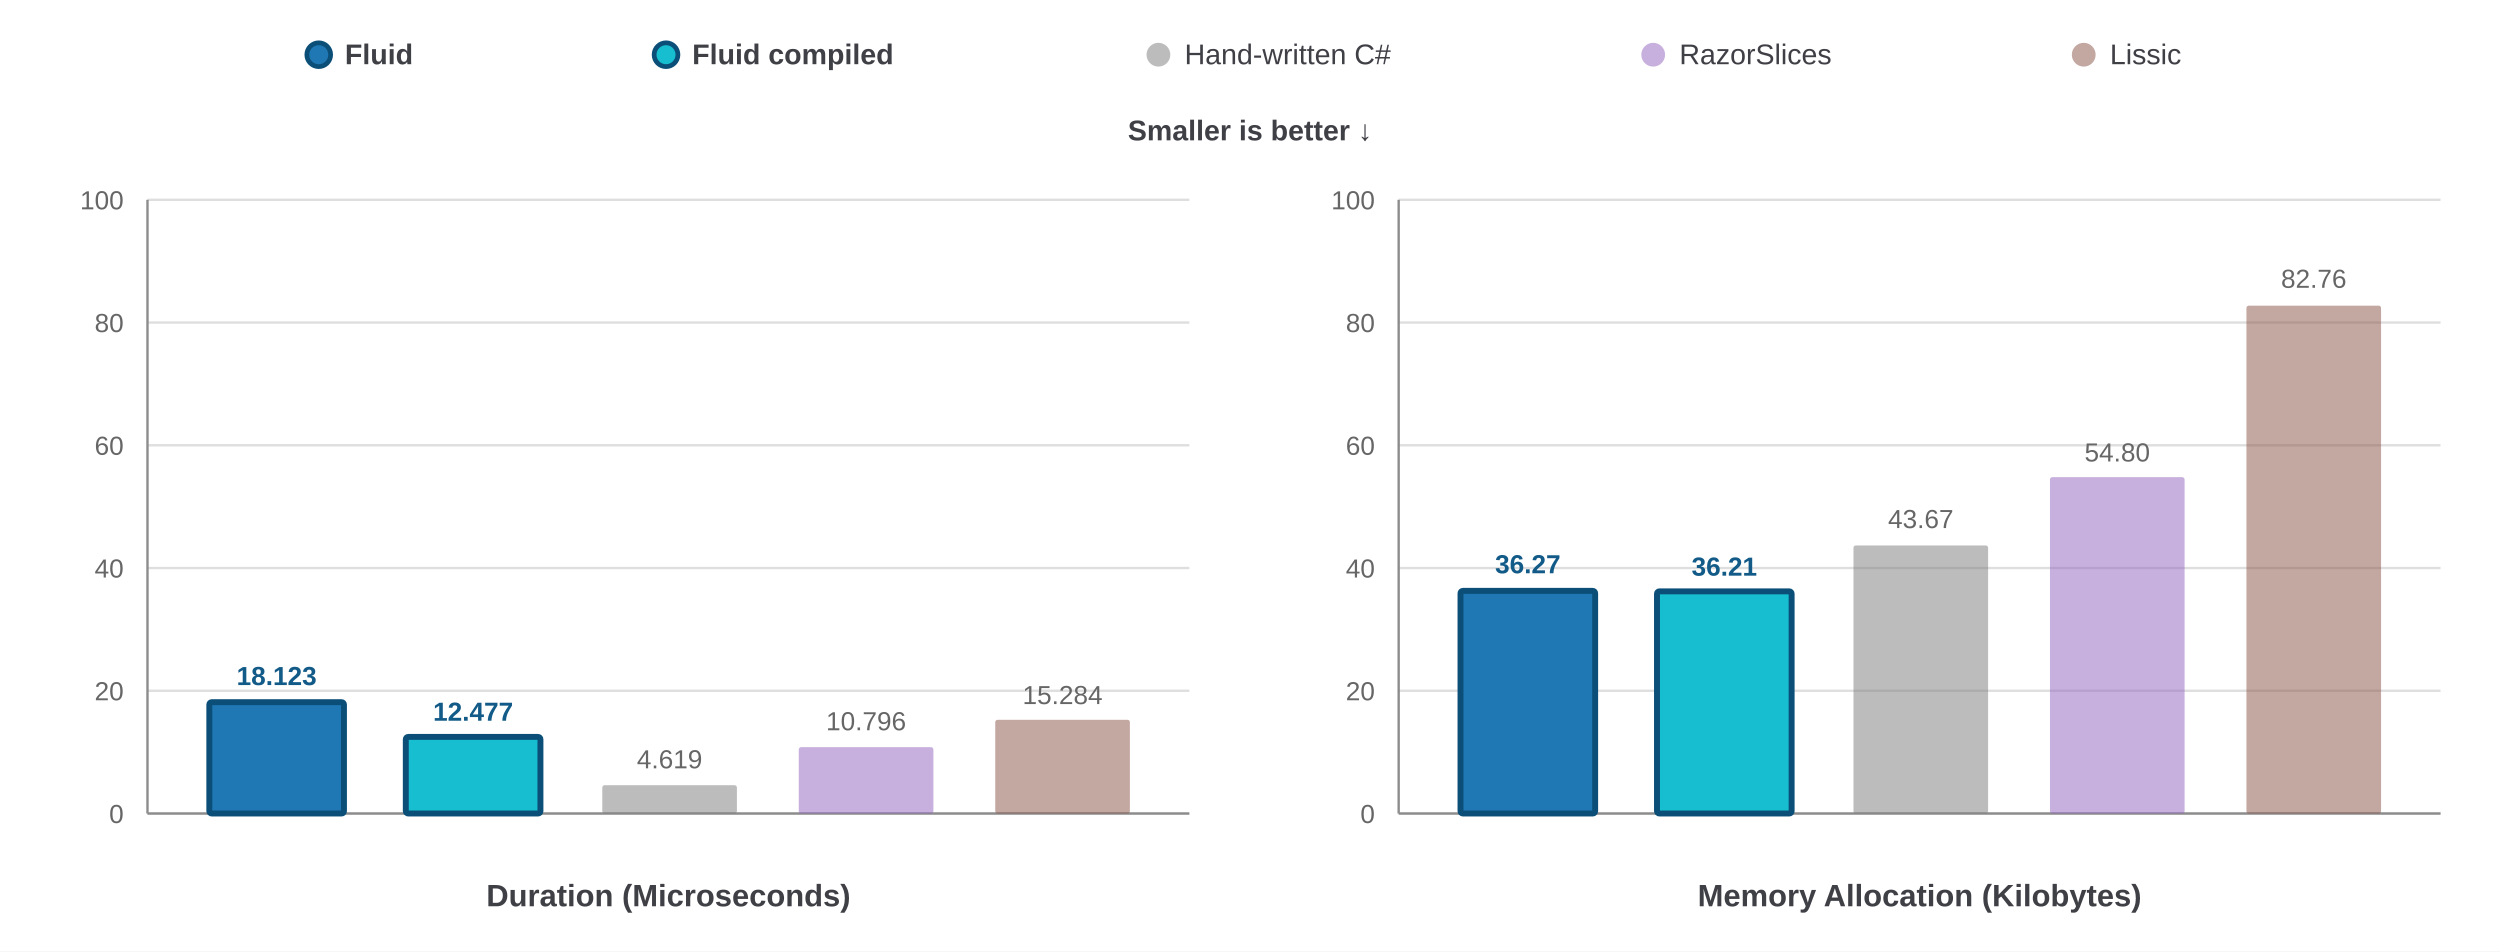
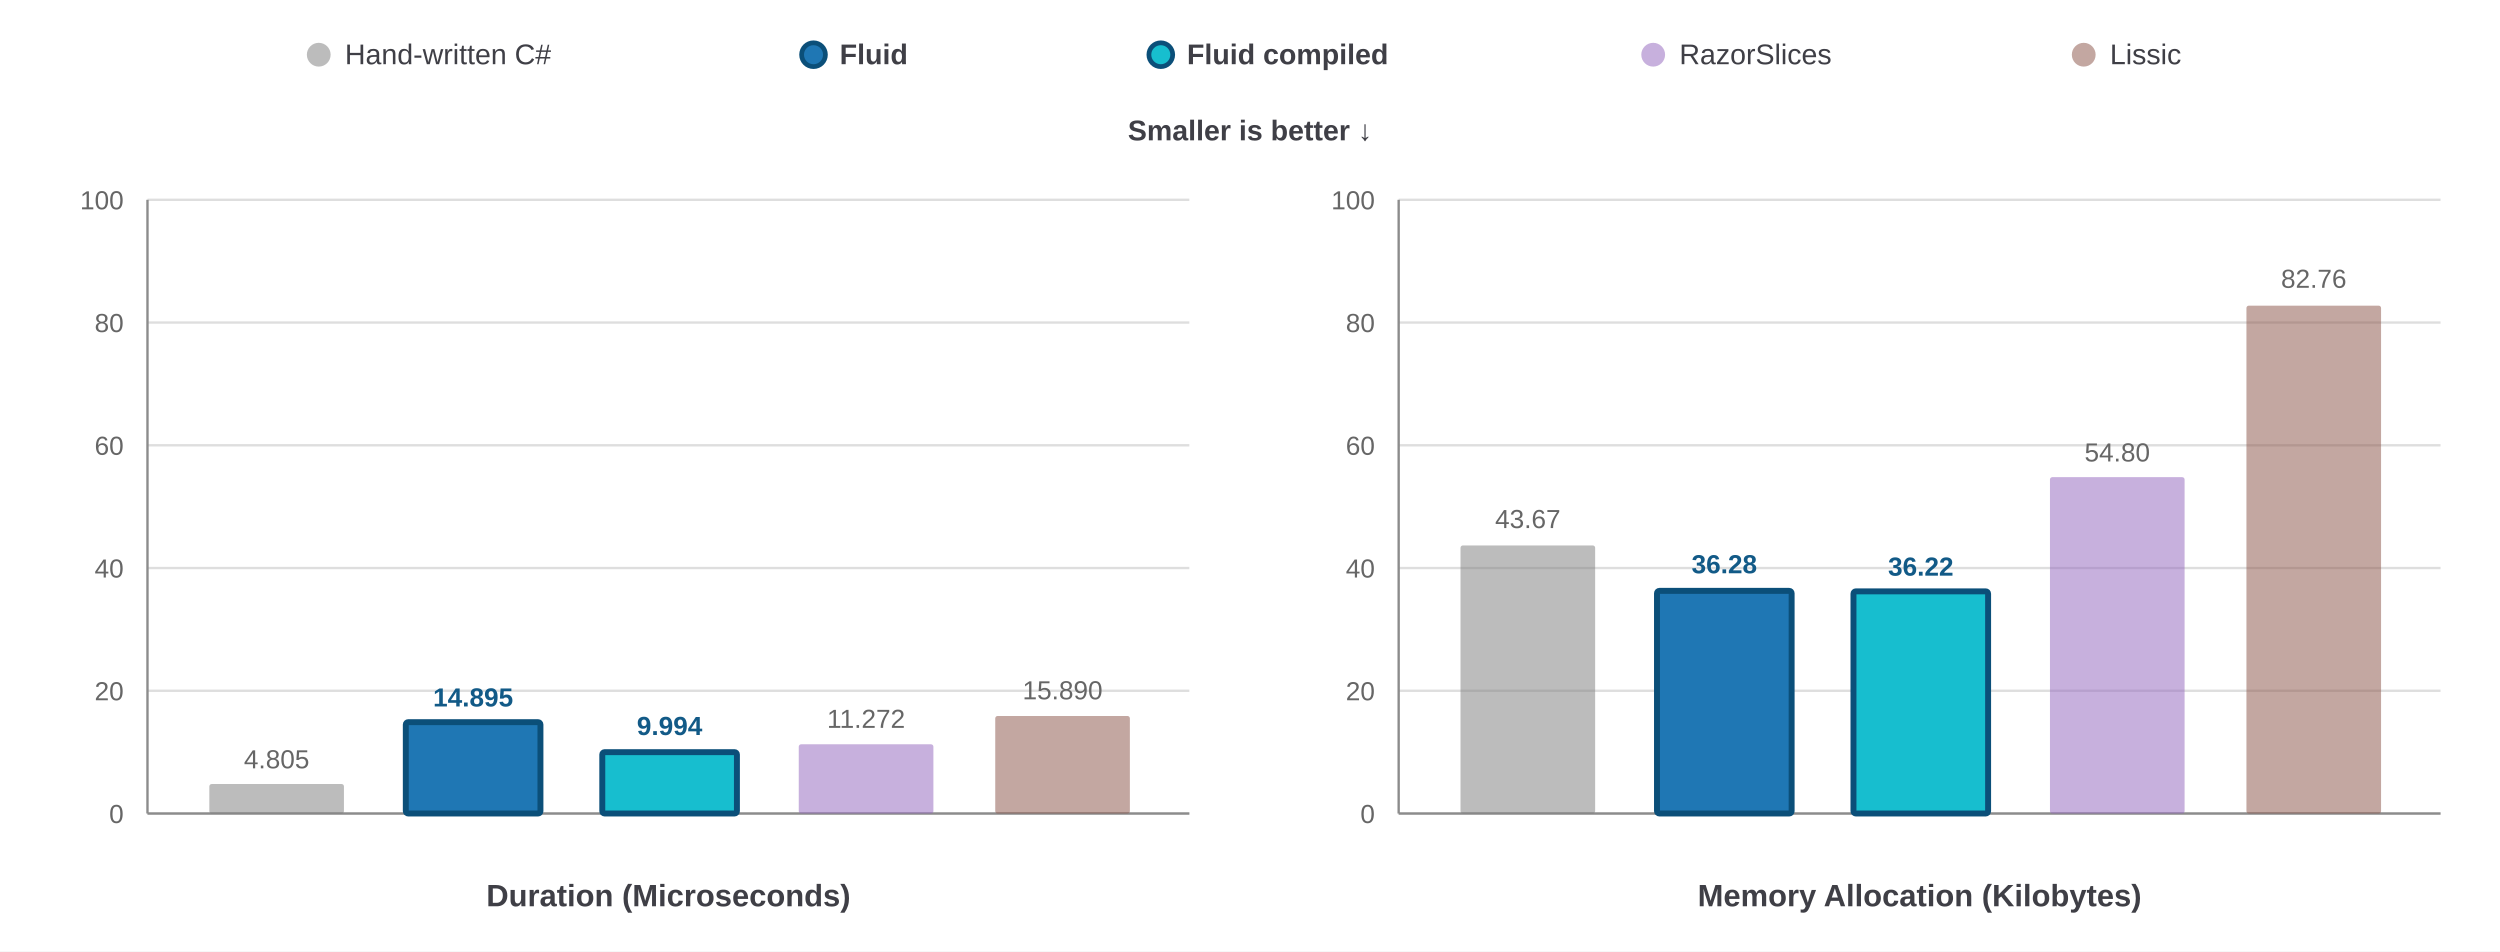
<svg xmlns="http://www.w3.org/2000/svg" width="1051" height="400" viewBox="0 0 1051 400" role="img" aria-labelledby="title desc">
  <defs>
    <style>
      text { font-family: Arial, Helvetica, sans-serif; fill: #3f3f46; }
      .tick { font-size: 11px; fill: #666; }
      .axis-title { font-size: 13px; font-weight: 600; }
      .grid { stroke: #dedede; stroke-width: 1; }
      .axis { stroke: #8c8c8c; stroke-width: 1; }
      .value { font-size: 11px; text-anchor: middle; fill: #666; }
      .fluid-value { font-size: 11px; font-weight: 700; text-anchor: middle; fill: #125a87; }
      .competitor { opacity: .52; }
    </style>
  </defs>
  <rect width="1051" height="400" fill="#fff" />
  <g font-size="12">
-     <circle cx="134" cy="23" r="5" fill="#1f77b4" stroke="#0b4f79" stroke-width="2" />
-     <text x="145" y="27" font-weight="700">Fluid</text>
-     <circle cx="280" cy="23" r="5" fill="#17becf" stroke="#0b4f79" stroke-width="2" />
-     <text x="291" y="27" font-weight="700">Fluid compiled</text>
-     <circle cx="487" cy="23" r="5" fill="#7f7f7f" opacity=".52" />
-     <text x="498" y="27">Hand-written C#</text>
+     <circle cx="134" cy="23" r="5" fill="#7f7f7f" opacity=".52" />
+     <text x="145" y="27">Hand-written C#</text>
+     <circle cx="342" cy="23" r="5" fill="#1f77b4" stroke="#0b4f79" stroke-width="2" />
+     <text x="353" y="27" font-weight="700">Fluid</text>
+     <circle cx="488" cy="23" r="5" fill="#17becf" stroke="#0b4f79" stroke-width="2" />
+     <text x="499" y="27" font-weight="700">Fluid compiled</text>
    <circle cx="695" cy="23" r="5" fill="#9467bd" opacity=".52" />
    <text x="706" y="27">RazorSlices</text>
    <circle cx="876" cy="23" r="5" fill="#8c564b" opacity=".52" />
    <text x="887" y="27">Lissic</text>
  </g>
  <text x="525.5" y="59" text-anchor="middle" font-size="12" font-weight="600" fill="#666">Smaller is better ↓</text>
  <g>
    <line class="grid" x1="62" y1="342" x2="500" y2="342" />
    <text class="tick" x="52" y="346" text-anchor="end">0</text>
    <line class="grid" x1="62" y1="290.4" x2="500" y2="290.4" />
    <text class="tick" x="52" y="294.4" text-anchor="end">20</text>
    <line class="grid" x1="62" y1="238.8" x2="500" y2="238.8" />
    <text class="tick" x="52" y="242.8" text-anchor="end">40</text>
    <line class="grid" x1="62" y1="187.2" x2="500" y2="187.2" />
    <text class="tick" x="52" y="191.2" text-anchor="end">60</text>
    <line class="grid" x1="62" y1="135.6" x2="500" y2="135.6" />
    <text class="tick" x="52" y="139.6" text-anchor="end">80</text>
    <line class="grid" x1="62" y1="84" x2="500" y2="84" />
    <text class="tick" x="52" y="88" text-anchor="end">100</text>
    <line class="axis" x1="62" y1="84" x2="62" y2="342" />
    <line class="axis" x1="62" y1="342" x2="500" y2="342" />
-     <rect x="88" y="295.2" width="56.6" height="46.8" rx="1" fill="#1f77b4" stroke="#0b4f79" stroke-width="2.5" />
-     <text class="fluid-value" x="116.3" y="288">18.123</text>
-     <rect x="170.6" y="309.8" width="56.6" height="32.2" rx="1" fill="#17becf" stroke="#0b4f79" stroke-width="2.5" />
-     <text class="fluid-value" x="198.9" y="303">12.477</text>
-     <rect class="competitor" x="253.2" y="330.1" width="56.6" height="11.9" rx="1" fill="#7f7f7f" />
-     <text class="value" x="281.5" y="323">4.619</text>
-     <rect class="competitor" x="335.8" y="314.1" width="56.6" height="27.9" rx="1" fill="#9467bd" />
-     <text class="value" x="364.1" y="307">10.796</text>
-     <rect class="competitor" x="418.4" y="302.6" width="56.6" height="39.4" rx="1" fill="#8c564b" />
-     <text class="value" x="446.7" y="296">15.284</text>
+     <rect class="competitor" x="88" y="329.6" width="56.6" height="12.4" rx="1" fill="#7f7f7f" />
+     <text class="value" x="116.3" y="323">4.805</text>
+     <rect x="170.6" y="303.6" width="56.6" height="38.4" rx="1" fill="#1f77b4" stroke="#0b4f79" stroke-width="2.5" />
+     <text class="fluid-value" x="198.9" y="297">14.895</text>
+     <rect x="253.2" y="316.2" width="56.6" height="25.8" rx="1" fill="#17becf" stroke="#0b4f79" stroke-width="2.5" />
+     <text class="fluid-value" x="281.5" y="309">9.994</text>
+     <rect class="competitor" x="335.8" y="312.9" width="56.6" height="29.1" rx="1" fill="#9467bd" />
+     <text class="value" x="364.1" y="306">11.272</text>
+     <rect class="competitor" x="418.4" y="301" width="56.6" height="41" rx="1" fill="#8c564b" />
+     <text class="value" x="446.7" y="294">15.890</text>
    <text class="axis-title" x="281" y="381" text-anchor="middle">Duration (Microseconds)</text>
  </g>
  <g>
    <line class="grid" x1="588" y1="342" x2="1026" y2="342" />
    <text class="tick" x="578" y="346" text-anchor="end">0</text>
    <line class="grid" x1="588" y1="290.4" x2="1026" y2="290.4" />
    <text class="tick" x="578" y="294.4" text-anchor="end">20</text>
    <line class="grid" x1="588" y1="238.8" x2="1026" y2="238.8" />
    <text class="tick" x="578" y="242.8" text-anchor="end">40</text>
    <line class="grid" x1="588" y1="187.2" x2="1026" y2="187.2" />
    <text class="tick" x="578" y="191.2" text-anchor="end">60</text>
    <line class="grid" x1="588" y1="135.6" x2="1026" y2="135.6" />
    <text class="tick" x="578" y="139.6" text-anchor="end">80</text>
    <line class="grid" x1="588" y1="84" x2="1026" y2="84" />
    <text class="tick" x="578" y="88" text-anchor="end">100</text>
    <line class="axis" x1="588" y1="84" x2="588" y2="342" />
    <line class="axis" x1="588" y1="342" x2="1026" y2="342" />
-     <rect x="614" y="248.4" width="56.6" height="93.6" rx="1" fill="#1f77b4" stroke="#0b4f79" stroke-width="2.5" />
-     <text class="fluid-value" x="642.3" y="241">36.27</text>
-     <rect x="696.6" y="248.6" width="56.6" height="93.4" rx="1" fill="#17becf" stroke="#0b4f79" stroke-width="2.5" />
-     <text class="fluid-value" x="724.9" y="242">36.21</text>
-     <rect class="competitor" x="779.2" y="229.3" width="56.6" height="112.7" rx="1" fill="#7f7f7f" />
-     <text class="value" x="807.5" y="222">43.67</text>
+     <rect class="competitor" x="614" y="229.3" width="56.6" height="112.7" rx="1" fill="#7f7f7f" />
+     <text class="value" x="642.3" y="222">43.67</text>
+     <rect x="696.6" y="248.4" width="56.6" height="93.6" rx="1" fill="#1f77b4" stroke="#0b4f79" stroke-width="2.5" />
+     <text class="fluid-value" x="724.9" y="241">36.28</text>
+     <rect x="779.2" y="248.6" width="56.6" height="93.4" rx="1" fill="#17becf" stroke="#0b4f79" stroke-width="2.5" />
+     <text class="fluid-value" x="807.5" y="242">36.22</text>
    <rect class="competitor" x="861.8" y="200.6" width="56.6" height="141.4" rx="1" fill="#9467bd" />
    <text class="value" x="890.1" y="194">54.80</text>
    <rect class="competitor" x="944.4" y="128.5" width="56.6" height="213.5" rx="1" fill="#8c564b" />
    <text class="value" x="972.7" y="121">82.76</text>
    <text class="axis-title" x="807" y="381" text-anchor="middle">Memory Allocation (Kilobytes)</text>
  </g>
</svg>
